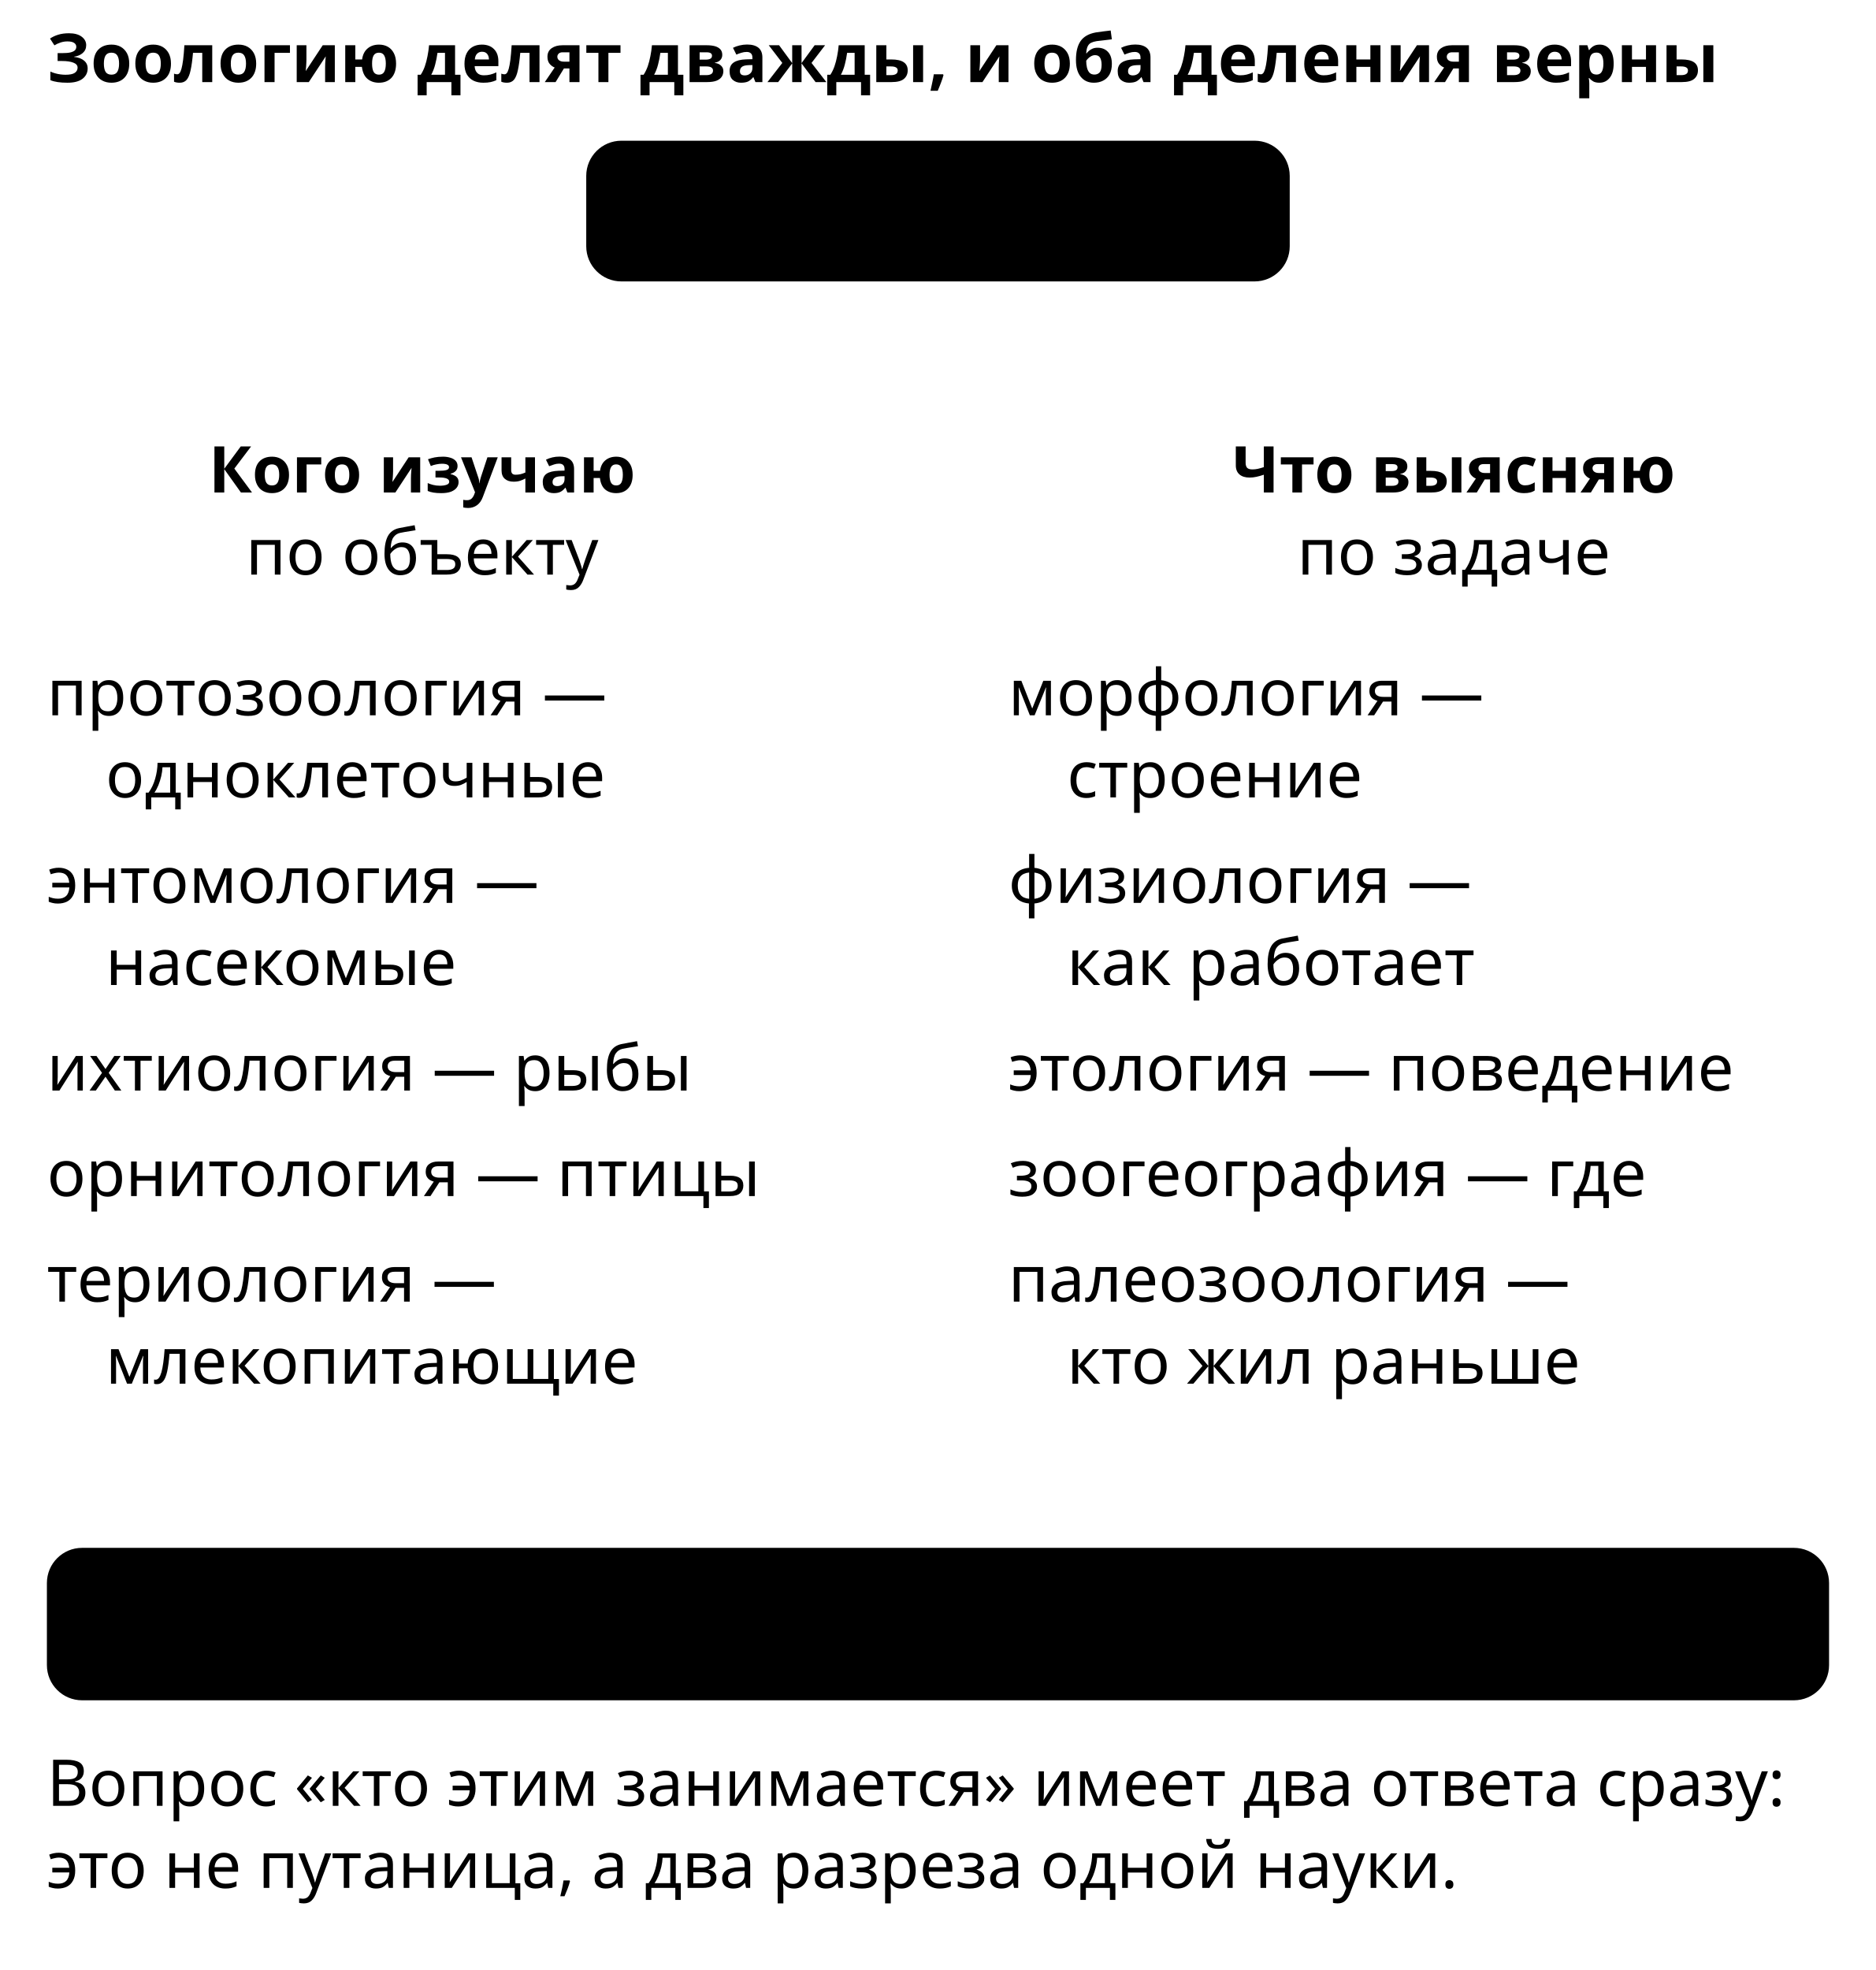
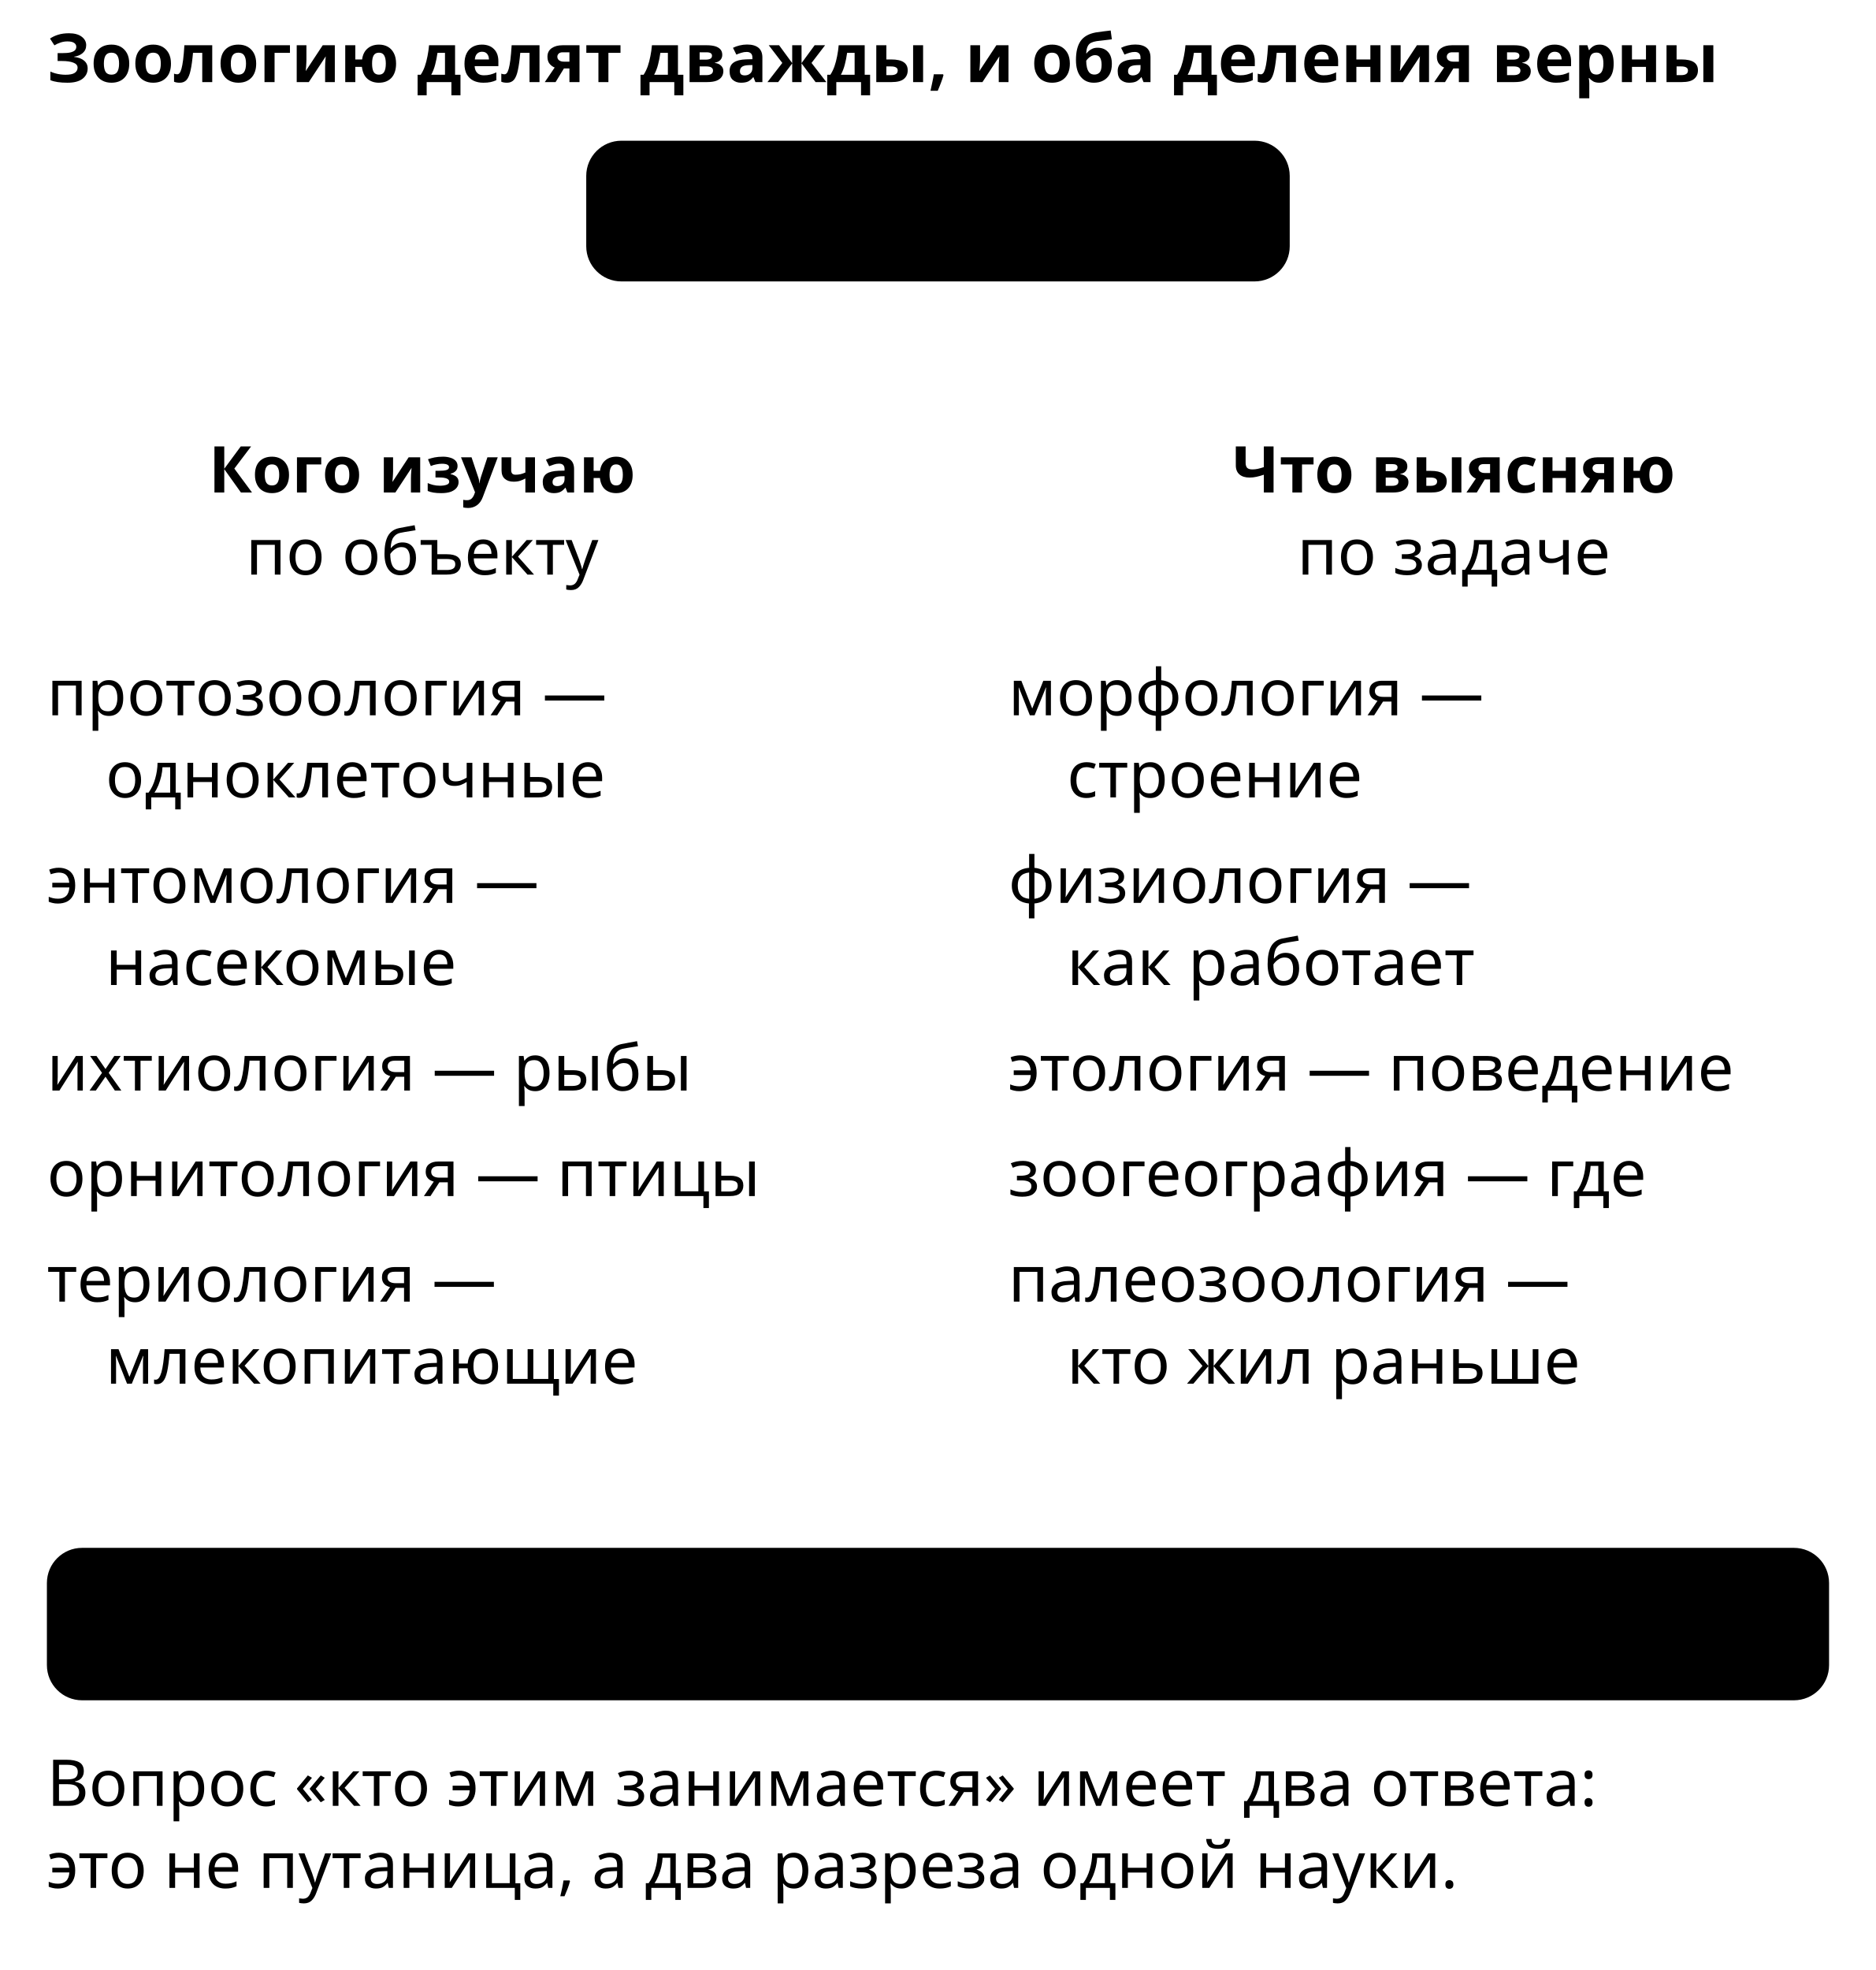
<svg xmlns="http://www.w3.org/2000/svg" viewBox="0 0 320 336" role="img" aria-label="Разделы зоологии. Одна наука поделена двумя разными способами. По объекту исследования — то есть по тому, кого изучают: протозоология изучает одноклеточных, энтомология насекомых, ихтиология рыб, орнитология птиц, териология млекопитающих. По задаче исследования — то есть по тому, что именно выясняют: морфология изучает строение, физиология процессы жизнедеятельности, этология поведение, зоогеография распределение по планете, палеозоология вымерших животных. Внизу пример пересечения: человек, изучающий поведение птиц, одновременно орнитолог и этолог. Вывод: вопрос «кто этим занимается» имеет два ответа сразу, и это не противоречие, а два разреза одной науки.">
  <g class="d-head" font-size="11.5" font-weight="650" font-family="system-ui, sans-serif">
    <text x="8" y="14">Зоологию делят дважды, и оба деления верны</text>
  </g>
  <g class="d-capsule">
    <rect x="100" y="24" width="120" height="24" rx="6" />
  </g>
  <g class="d-capsule-t" font-size="11.5" text-anchor="middle" font-family="system-ui, sans-serif">
    <text x="160" y="41">Зоология</text>
  </g>
  <g class="d-lead" fill="none">
    <path d="M160 48 V58 H72 V70" />
    <path d="M160 48 V58 H248 V70" />
  </g>
  <g class="d-label" font-size="11" font-weight="650" text-anchor="middle" font-family="system-ui, sans-serif">
    <text x="72" y="84">Кого изучаю</text>
    <text x="248" y="84">Что выясняю</text>
  </g>
  <g class="d-row" font-size="11" text-anchor="middle" font-family="system-ui, sans-serif">
    <text x="72" y="98">по объекту</text>
    <text x="248" y="98">по задаче</text>
  </g>
  <g class="d-row" font-size="11" font-family="system-ui, sans-serif">
    <text x="8" y="122">протозоология —</text>
    <text x="18" y="136">одноклеточные</text>
    <text x="8" y="154">энтомология —</text>
    <text x="18" y="168">насекомые</text>
    <text x="8" y="186">ихтиология — рыбы</text>
    <text x="8" y="204">орнитология — птицы</text>
    <text x="8" y="222">териология —</text>
    <text x="18" y="236">млекопитающие</text>
    <text x="172" y="122">морфология —</text>
    <text x="182" y="136">строение</text>
    <text x="172" y="154">физиология —</text>
    <text x="182" y="168">как работает</text>
    <text x="172" y="186">этология — поведение</text>
    <text x="172" y="204">зоогеография — где</text>
    <text x="172" y="222">палеозоология —</text>
    <text x="182" y="236">кто жил раньше</text>
  </g>
  <g class="d-eq-rule">
    <line x1="8" y1="252" x2="312" y2="252" />
  </g>
  <g class="d-step-1">
    <rect x="8" y="264" width="304" height="26" rx="6" />
  </g>
  <g class="d-label" font-size="11" font-weight="650" text-anchor="middle" font-family="system-ui, sans-serif">
    <text x="160" y="281">Изучает поведение птиц = орнитолог и этолог</text>
  </g>
  <g class="d-verdict" font-size="11" font-family="system-ui, sans-serif">
-     <text x="8" y="308">Вопрос «кто этим занимается» имеет два ответа сразу:</text>
+     <text x="8" y="308">Вопрос «кто этим занимается» имеет два ответа:</text>
    <text x="8" y="322">это не путаница, а два разреза одной науки.</text>
  </g>
</svg>
